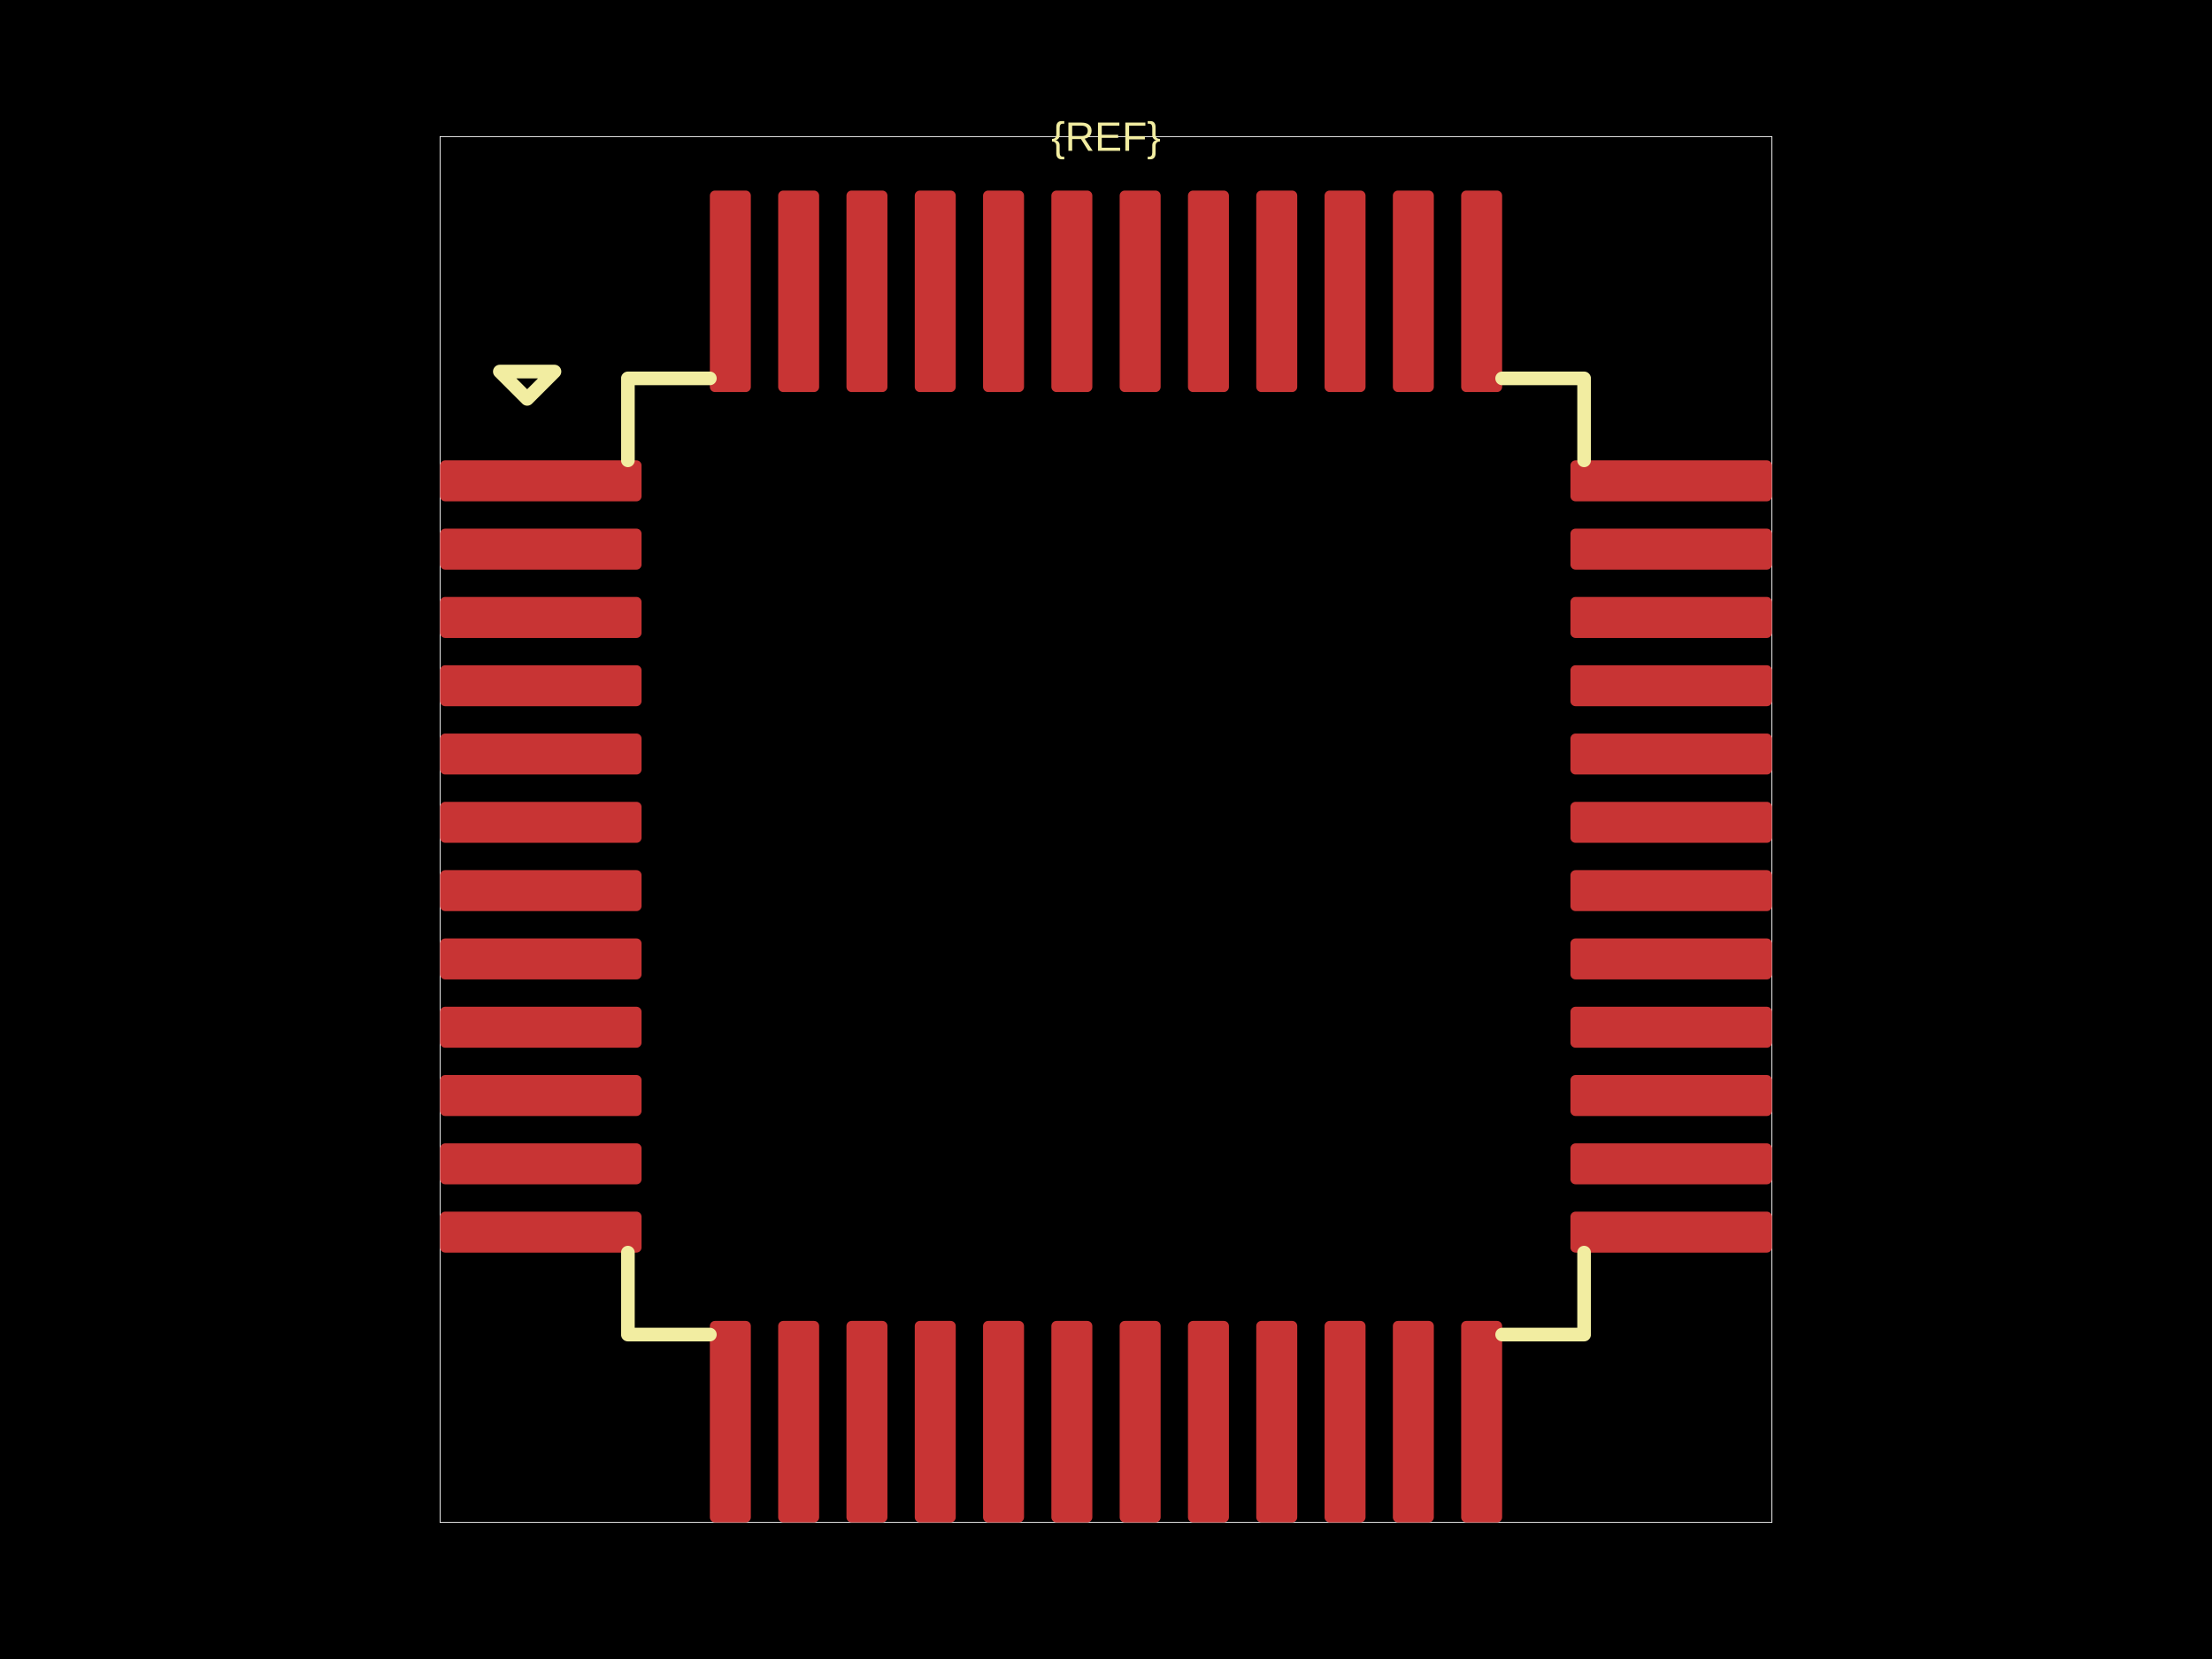
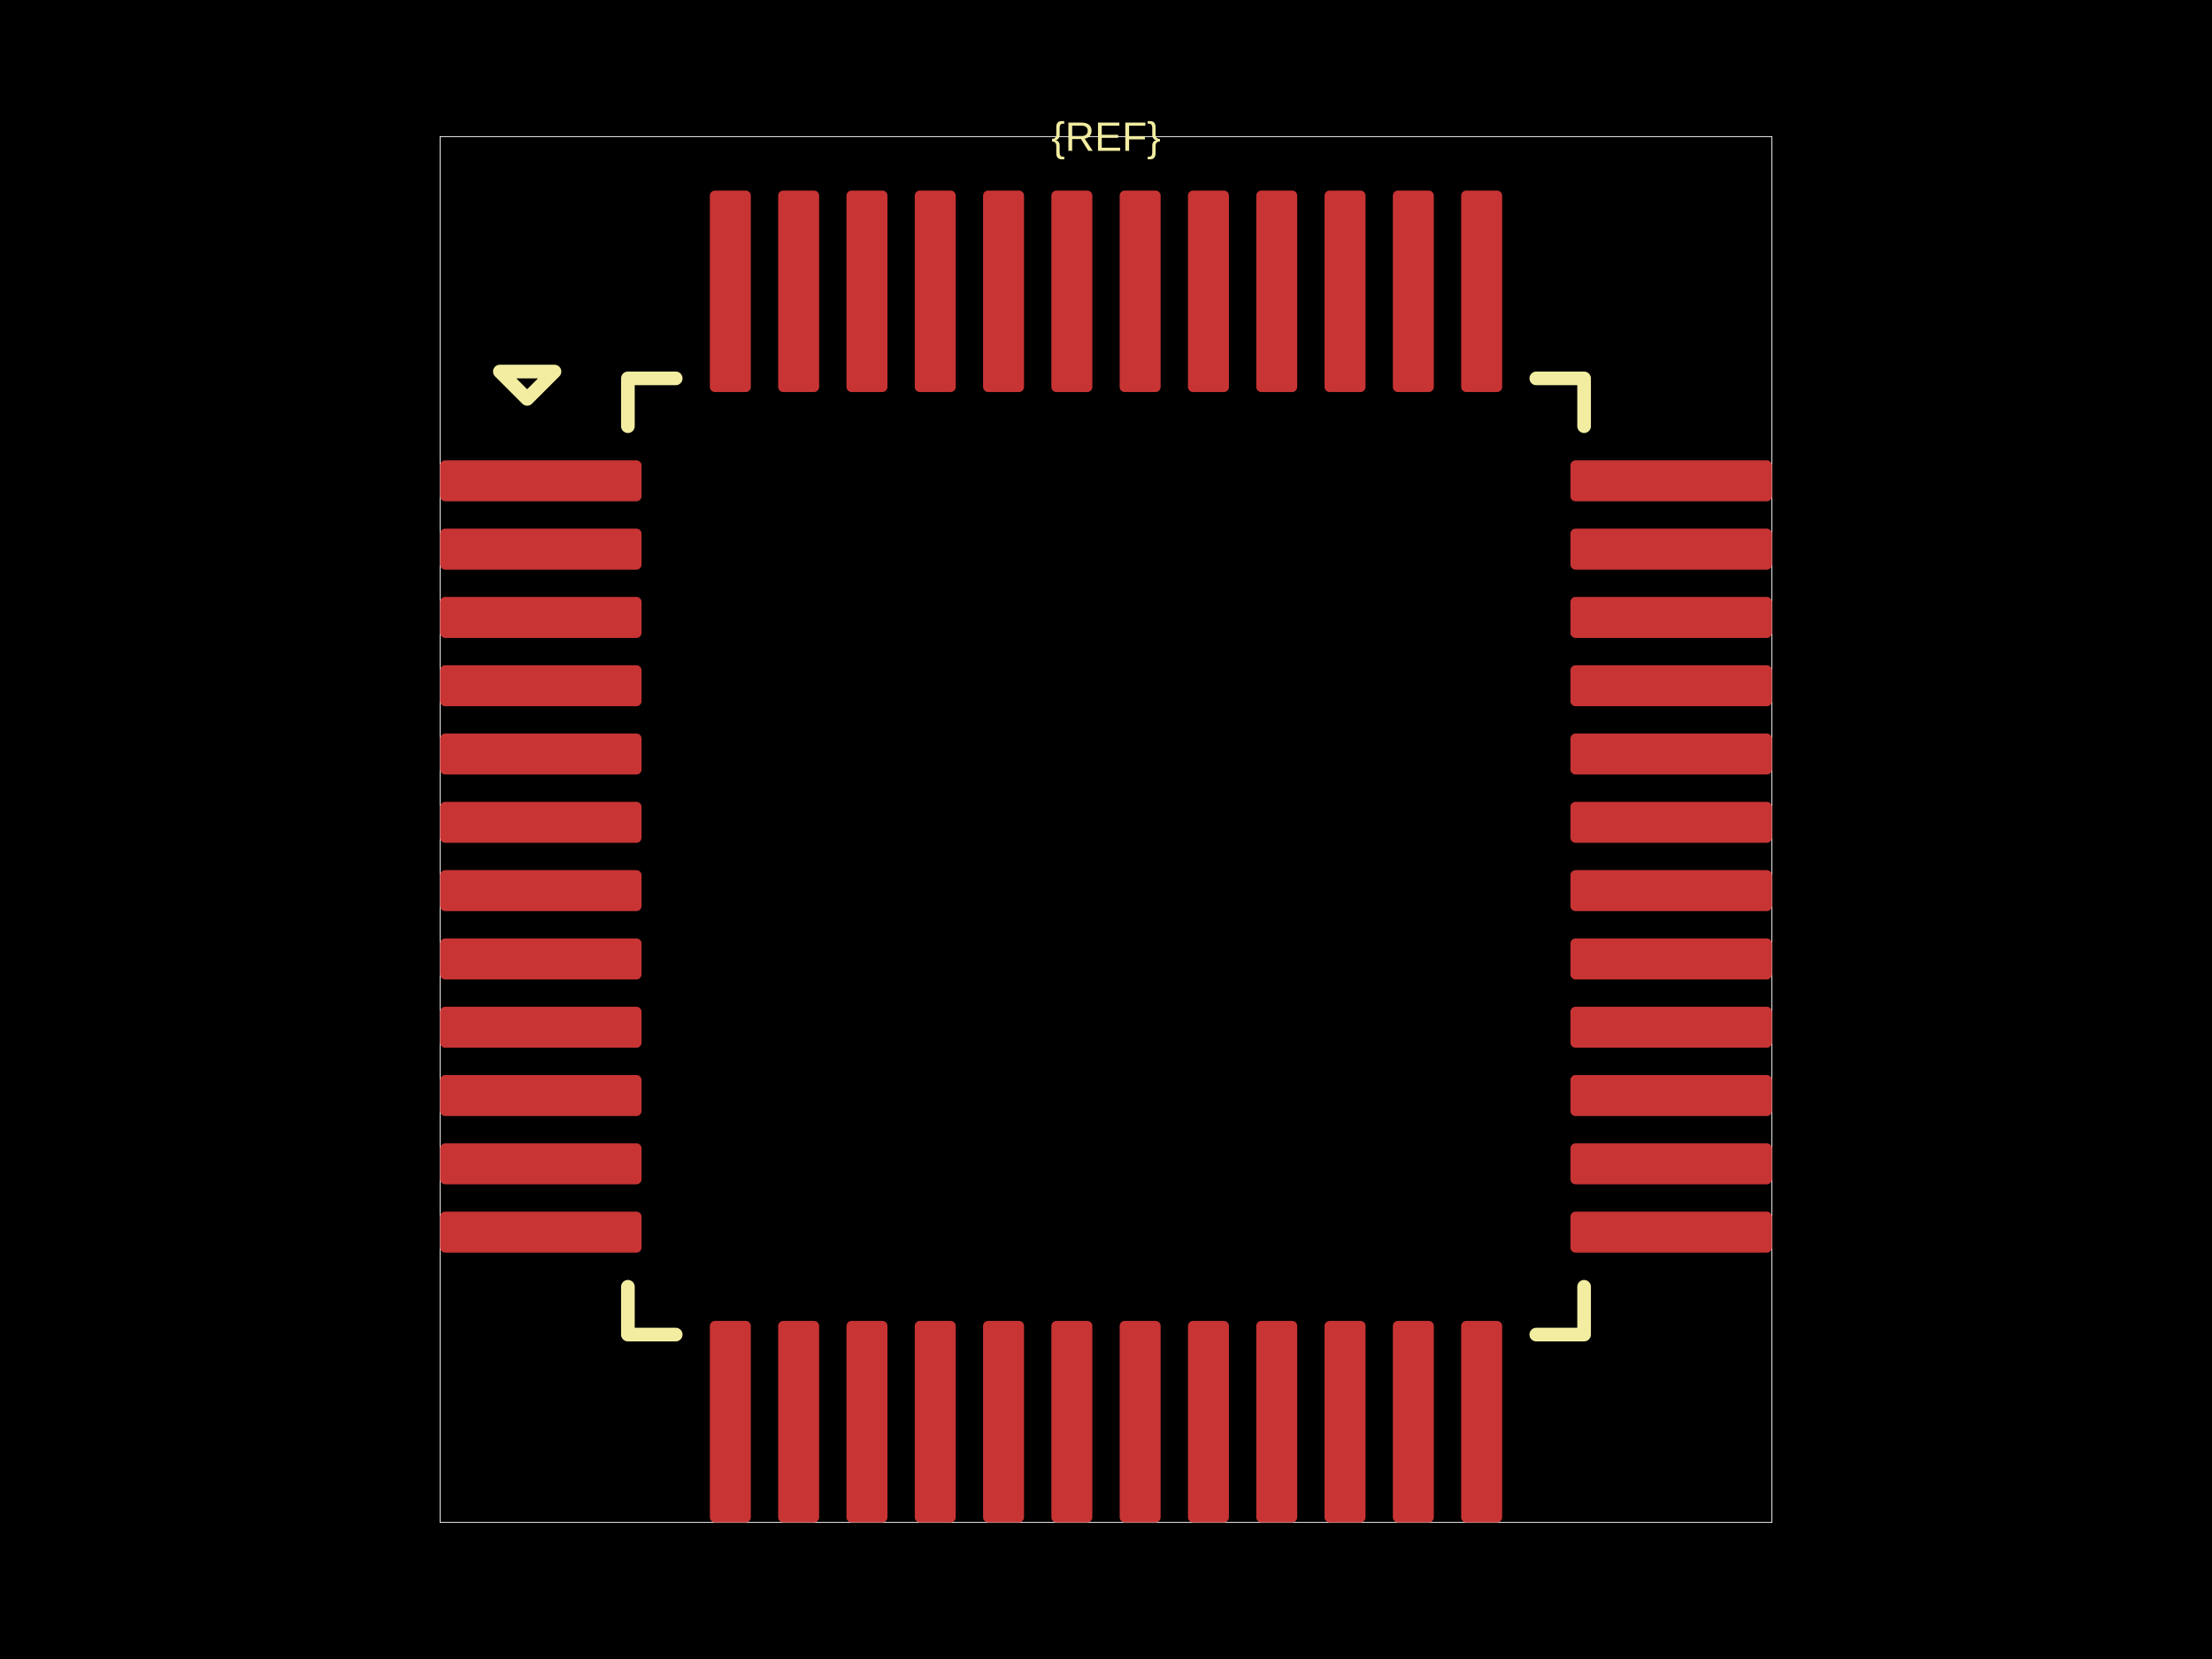
<svg xmlns="http://www.w3.org/2000/svg" width="800" height="600">
  <style />
  <rect class="boundary" x="0" y="0" fill="#000" width="800" height="600" data-type="pcb_background" data-pcb-layer="global" />
  <rect class="pcb-boundary" fill="none" stroke="#fff" stroke-width="0.3" x="159.16" y="49.403" width="481.68" height="501.194" data-type="pcb_boundary" data-pcb-layer="global" />
  <rect class="pcb-pad" fill="rgb(200, 52, 52)" x="159.16" y="166.488" width="72.869" height="14.821" data-type="pcb_smtpad" data-pcb-layer="top" rx="1.853" ry="1.853" />
  <rect class="pcb-pad" fill="rgb(200, 52, 52)" x="159.16" y="191.19" width="72.869" height="14.821" data-type="pcb_smtpad" data-pcb-layer="top" rx="1.853" ry="1.853" />
  <rect class="pcb-pad" fill="rgb(200, 52, 52)" x="159.16" y="215.891" width="72.869" height="14.821" data-type="pcb_smtpad" data-pcb-layer="top" rx="1.853" ry="1.853" />
  <rect class="pcb-pad" fill="rgb(200, 52, 52)" x="159.16" y="240.593" width="72.869" height="14.821" data-type="pcb_smtpad" data-pcb-layer="top" rx="1.853" ry="1.853" />
  <rect class="pcb-pad" fill="rgb(200, 52, 52)" x="159.16" y="265.294" width="72.869" height="14.821" data-type="pcb_smtpad" data-pcb-layer="top" rx="1.853" ry="1.853" />
  <rect class="pcb-pad" fill="rgb(200, 52, 52)" x="159.16" y="289.996" width="72.869" height="14.821" data-type="pcb_smtpad" data-pcb-layer="top" rx="1.853" ry="1.853" />
  <rect class="pcb-pad" fill="rgb(200, 52, 52)" x="159.16" y="314.697" width="72.869" height="14.821" data-type="pcb_smtpad" data-pcb-layer="top" rx="1.853" ry="1.853" />
  <rect class="pcb-pad" fill="rgb(200, 52, 52)" x="159.16" y="339.399" width="72.869" height="14.821" data-type="pcb_smtpad" data-pcb-layer="top" rx="1.853" ry="1.853" />
  <rect class="pcb-pad" fill="rgb(200, 52, 52)" x="159.16" y="364.1" width="72.869" height="14.821" data-type="pcb_smtpad" data-pcb-layer="top" rx="1.853" ry="1.853" />
  <rect class="pcb-pad" fill="rgb(200, 52, 52)" x="159.16" y="388.802" width="72.869" height="14.821" data-type="pcb_smtpad" data-pcb-layer="top" rx="1.853" ry="1.853" />
  <rect class="pcb-pad" fill="rgb(200, 52, 52)" x="159.16" y="413.503" width="72.869" height="14.821" data-type="pcb_smtpad" data-pcb-layer="top" rx="1.853" ry="1.853" />
  <rect class="pcb-pad" fill="rgb(200, 52, 52)" x="159.16" y="438.205" width="72.869" height="14.821" data-type="pcb_smtpad" data-pcb-layer="top" rx="1.853" ry="1.853" />
  <rect class="pcb-pad" fill="rgb(200, 52, 52)" x="256.731" y="477.727" width="14.821" height="72.869" data-type="pcb_smtpad" data-pcb-layer="top" rx="1.853" ry="1.853" />
  <rect class="pcb-pad" fill="rgb(200, 52, 52)" x="281.433" y="477.727" width="14.821" height="72.869" data-type="pcb_smtpad" data-pcb-layer="top" rx="1.853" ry="1.853" />
  <rect class="pcb-pad" fill="rgb(200, 52, 52)" x="306.134" y="477.727" width="14.821" height="72.869" data-type="pcb_smtpad" data-pcb-layer="top" rx="1.853" ry="1.853" />
  <rect class="pcb-pad" fill="rgb(200, 52, 52)" x="330.836" y="477.727" width="14.821" height="72.869" data-type="pcb_smtpad" data-pcb-layer="top" rx="1.853" ry="1.853" />
  <rect class="pcb-pad" fill="rgb(200, 52, 52)" x="355.537" y="477.727" width="14.821" height="72.869" data-type="pcb_smtpad" data-pcb-layer="top" rx="1.853" ry="1.853" />
  <rect class="pcb-pad" fill="rgb(200, 52, 52)" x="380.239" y="477.727" width="14.821" height="72.869" data-type="pcb_smtpad" data-pcb-layer="top" rx="1.853" ry="1.853" />
  <rect class="pcb-pad" fill="rgb(200, 52, 52)" x="404.94" y="477.727" width="14.821" height="72.869" data-type="pcb_smtpad" data-pcb-layer="top" rx="1.853" ry="1.853" />
  <rect class="pcb-pad" fill="rgb(200, 52, 52)" x="429.642" y="477.727" width="14.821" height="72.869" data-type="pcb_smtpad" data-pcb-layer="top" rx="1.853" ry="1.853" />
  <rect class="pcb-pad" fill="rgb(200, 52, 52)" x="454.343" y="477.727" width="14.821" height="72.869" data-type="pcb_smtpad" data-pcb-layer="top" rx="1.853" ry="1.853" />
  <rect class="pcb-pad" fill="rgb(200, 52, 52)" x="479.045" y="477.727" width="14.821" height="72.869" data-type="pcb_smtpad" data-pcb-layer="top" rx="1.853" ry="1.853" />
  <rect class="pcb-pad" fill="rgb(200, 52, 52)" x="503.746" y="477.727" width="14.821" height="72.869" data-type="pcb_smtpad" data-pcb-layer="top" rx="1.853" ry="1.853" />
  <rect class="pcb-pad" fill="rgb(200, 52, 52)" x="528.448" y="477.727" width="14.821" height="72.869" data-type="pcb_smtpad" data-pcb-layer="top" rx="1.853" ry="1.853" />
  <rect class="pcb-pad" fill="rgb(200, 52, 52)" x="567.97" y="438.205" width="72.869" height="14.821" data-type="pcb_smtpad" data-pcb-layer="top" rx="1.853" ry="1.853" />
  <rect class="pcb-pad" fill="rgb(200, 52, 52)" x="567.97" y="413.503" width="72.869" height="14.821" data-type="pcb_smtpad" data-pcb-layer="top" rx="1.853" ry="1.853" />
  <rect class="pcb-pad" fill="rgb(200, 52, 52)" x="567.97" y="388.802" width="72.869" height="14.821" data-type="pcb_smtpad" data-pcb-layer="top" rx="1.853" ry="1.853" />
  <rect class="pcb-pad" fill="rgb(200, 52, 52)" x="567.97" y="364.1" width="72.869" height="14.821" data-type="pcb_smtpad" data-pcb-layer="top" rx="1.853" ry="1.853" />
  <rect class="pcb-pad" fill="rgb(200, 52, 52)" x="567.97" y="339.399" width="72.869" height="14.821" data-type="pcb_smtpad" data-pcb-layer="top" rx="1.853" ry="1.853" />
  <rect class="pcb-pad" fill="rgb(200, 52, 52)" x="567.97" y="314.697" width="72.869" height="14.821" data-type="pcb_smtpad" data-pcb-layer="top" rx="1.853" ry="1.853" />
  <rect class="pcb-pad" fill="rgb(200, 52, 52)" x="567.97" y="289.996" width="72.869" height="14.821" data-type="pcb_smtpad" data-pcb-layer="top" rx="1.853" ry="1.853" />
  <rect class="pcb-pad" fill="rgb(200, 52, 52)" x="567.97" y="265.294" width="72.869" height="14.821" data-type="pcb_smtpad" data-pcb-layer="top" rx="1.853" ry="1.853" />
  <rect class="pcb-pad" fill="rgb(200, 52, 52)" x="567.97" y="240.593" width="72.869" height="14.821" data-type="pcb_smtpad" data-pcb-layer="top" rx="1.853" ry="1.853" />
  <rect class="pcb-pad" fill="rgb(200, 52, 52)" x="567.97" y="215.891" width="72.869" height="14.821" data-type="pcb_smtpad" data-pcb-layer="top" rx="1.853" ry="1.853" />
  <rect class="pcb-pad" fill="rgb(200, 52, 52)" x="567.97" y="191.19" width="72.869" height="14.821" data-type="pcb_smtpad" data-pcb-layer="top" rx="1.853" ry="1.853" />
  <rect class="pcb-pad" fill="rgb(200, 52, 52)" x="567.97" y="166.488" width="72.869" height="14.821" data-type="pcb_smtpad" data-pcb-layer="top" rx="1.853" ry="1.853" />
  <rect class="pcb-pad" fill="rgb(200, 52, 52)" x="528.448" y="68.917" width="14.821" height="72.869" data-type="pcb_smtpad" data-pcb-layer="top" rx="1.853" ry="1.853" />
  <rect class="pcb-pad" fill="rgb(200, 52, 52)" x="503.746" y="68.917" width="14.821" height="72.869" data-type="pcb_smtpad" data-pcb-layer="top" rx="1.853" ry="1.853" />
  <rect class="pcb-pad" fill="rgb(200, 52, 52)" x="479.045" y="68.917" width="14.821" height="72.869" data-type="pcb_smtpad" data-pcb-layer="top" rx="1.853" ry="1.853" />
  <rect class="pcb-pad" fill="rgb(200, 52, 52)" x="454.343" y="68.917" width="14.821" height="72.869" data-type="pcb_smtpad" data-pcb-layer="top" rx="1.853" ry="1.853" />
  <rect class="pcb-pad" fill="rgb(200, 52, 52)" x="429.642" y="68.917" width="14.821" height="72.869" data-type="pcb_smtpad" data-pcb-layer="top" rx="1.853" ry="1.853" />
  <rect class="pcb-pad" fill="rgb(200, 52, 52)" x="404.94" y="68.917" width="14.821" height="72.869" data-type="pcb_smtpad" data-pcb-layer="top" rx="1.853" ry="1.853" />
  <rect class="pcb-pad" fill="rgb(200, 52, 52)" x="380.239" y="68.917" width="14.821" height="72.869" data-type="pcb_smtpad" data-pcb-layer="top" rx="1.853" ry="1.853" />
  <rect class="pcb-pad" fill="rgb(200, 52, 52)" x="355.537" y="68.917" width="14.821" height="72.869" data-type="pcb_smtpad" data-pcb-layer="top" rx="1.853" ry="1.853" />
  <rect class="pcb-pad" fill="rgb(200, 52, 52)" x="330.836" y="68.917" width="14.821" height="72.869" data-type="pcb_smtpad" data-pcb-layer="top" rx="1.853" ry="1.853" />
  <rect class="pcb-pad" fill="rgb(200, 52, 52)" x="306.134" y="68.917" width="14.821" height="72.869" data-type="pcb_smtpad" data-pcb-layer="top" rx="1.853" ry="1.853" />
  <rect class="pcb-pad" fill="rgb(200, 52, 52)" x="281.433" y="68.917" width="14.821" height="72.869" data-type="pcb_smtpad" data-pcb-layer="top" rx="1.853" ry="1.853" />
  <rect class="pcb-pad" fill="rgb(200, 52, 52)" x="256.731" y="68.917" width="14.821" height="72.869" data-type="pcb_smtpad" data-pcb-layer="top" rx="1.853" ry="1.853" />
-   <path class="pcb-silkscreen pcb-silkscreen-top" d="M 256.731 136.846 L 227.089 136.846 L 227.089 166.488" fill="none" stroke="#f2eda1" stroke-width="4.94" stroke-linecap="round" stroke-linejoin="round" data-pcb-component-id="" data-pcb-silkscreen-path-id="pcb_silkscreen_path_top-left" data-type="pcb_silkscreen_path" data-pcb-layer="top" />
+   <path class="pcb-silkscreen pcb-silkscreen-top" d="M 244.38 136.846 L 227.089 136.846 L 227.089 154.138" fill="none" stroke="#f2eda1" stroke-width="4.94" stroke-linecap="round" stroke-linejoin="round" data-pcb-component-id="" data-pcb-silkscreen-path-id="pcb_silkscreen_path_top-left" data-type="pcb_silkscreen_path" data-pcb-layer="top" />
  <path class="pcb-silkscreen pcb-silkscreen-top" d="M 180.774 134.376 L 190.655 144.257 L 200.535 134.376 L 180.774 134.376 Z" fill="none" stroke="#f2eda1" stroke-width="4.94" stroke-linecap="round" stroke-linejoin="round" data-pcb-component-id="" data-pcb-silkscreen-path-id="pcb_silkscreen_path_top-left_3" data-type="pcb_silkscreen_path" data-pcb-layer="top" />
-   <path class="pcb-silkscreen pcb-silkscreen-top" d="M 256.731 482.668 L 227.089 482.668 L 227.089 453.026" fill="none" stroke="#f2eda1" stroke-width="4.94" stroke-linecap="round" stroke-linejoin="round" data-pcb-component-id="" data-pcb-silkscreen-path-id="pcb_silkscreen_path_bottom-left" data-type="pcb_silkscreen_path" data-pcb-layer="top" />
-   <path class="pcb-silkscreen pcb-silkscreen-top" d="M 543.269 482.668 L 572.911 482.668 L 572.911 453.026" fill="none" stroke="#f2eda1" stroke-width="4.94" stroke-linecap="round" stroke-linejoin="round" data-pcb-component-id="" data-pcb-silkscreen-path-id="pcb_silkscreen_path_bottom-right" data-type="pcb_silkscreen_path" data-pcb-layer="top" />
-   <path class="pcb-silkscreen pcb-silkscreen-top" d="M 543.269 136.846 L 572.911 136.846 L 572.911 166.488" fill="none" stroke="#f2eda1" stroke-width="4.94" stroke-linecap="round" stroke-linejoin="round" data-pcb-component-id="" data-pcb-silkscreen-path-id="pcb_silkscreen_path_top-right" data-type="pcb_silkscreen_path" data-pcb-layer="top" />
+   <path class="pcb-silkscreen pcb-silkscreen-top" d="M 244.38 482.668 L 227.089 482.668 L 227.089 465.377" fill="none" stroke="#f2eda1" stroke-width="4.94" stroke-linecap="round" stroke-linejoin="round" data-pcb-component-id="" data-pcb-silkscreen-path-id="pcb_silkscreen_path_bottom-left" data-type="pcb_silkscreen_path" data-pcb-layer="top" />
+   <path class="pcb-silkscreen pcb-silkscreen-top" d="M 555.62 482.668 L 572.911 482.668 L 572.911 465.377" fill="none" stroke="#f2eda1" stroke-width="4.94" stroke-linecap="round" stroke-linejoin="round" data-pcb-component-id="" data-pcb-silkscreen-path-id="pcb_silkscreen_path_bottom-right" data-type="pcb_silkscreen_path" data-pcb-layer="top" />
+   <path class="pcb-silkscreen pcb-silkscreen-top" d="M 555.62 136.846 L 572.911 136.846 L 572.911 154.138" fill="none" stroke="#f2eda1" stroke-width="4.94" stroke-linecap="round" stroke-linejoin="round" data-pcb-component-id="" data-pcb-silkscreen-path-id="pcb_silkscreen_path_top-right" data-type="pcb_silkscreen_path" data-pcb-layer="top" />
  <text x="0" y="0" dx="0" dy="0" fill="#f2eda1" font-family="Arial, sans-serif" font-size="14.821" text-anchor="middle" dominant-baseline="central" transform="matrix(1,0,0,1,400,49.40305)" class="pcb-silkscreen-text pcb-silkscreen-top" data-pcb-silkscreen-text-id="silkscreen_text_1" stroke="none" data-type="pcb_silkscreen_text" data-pcb-layer="top">{REF}</text>
</svg>
